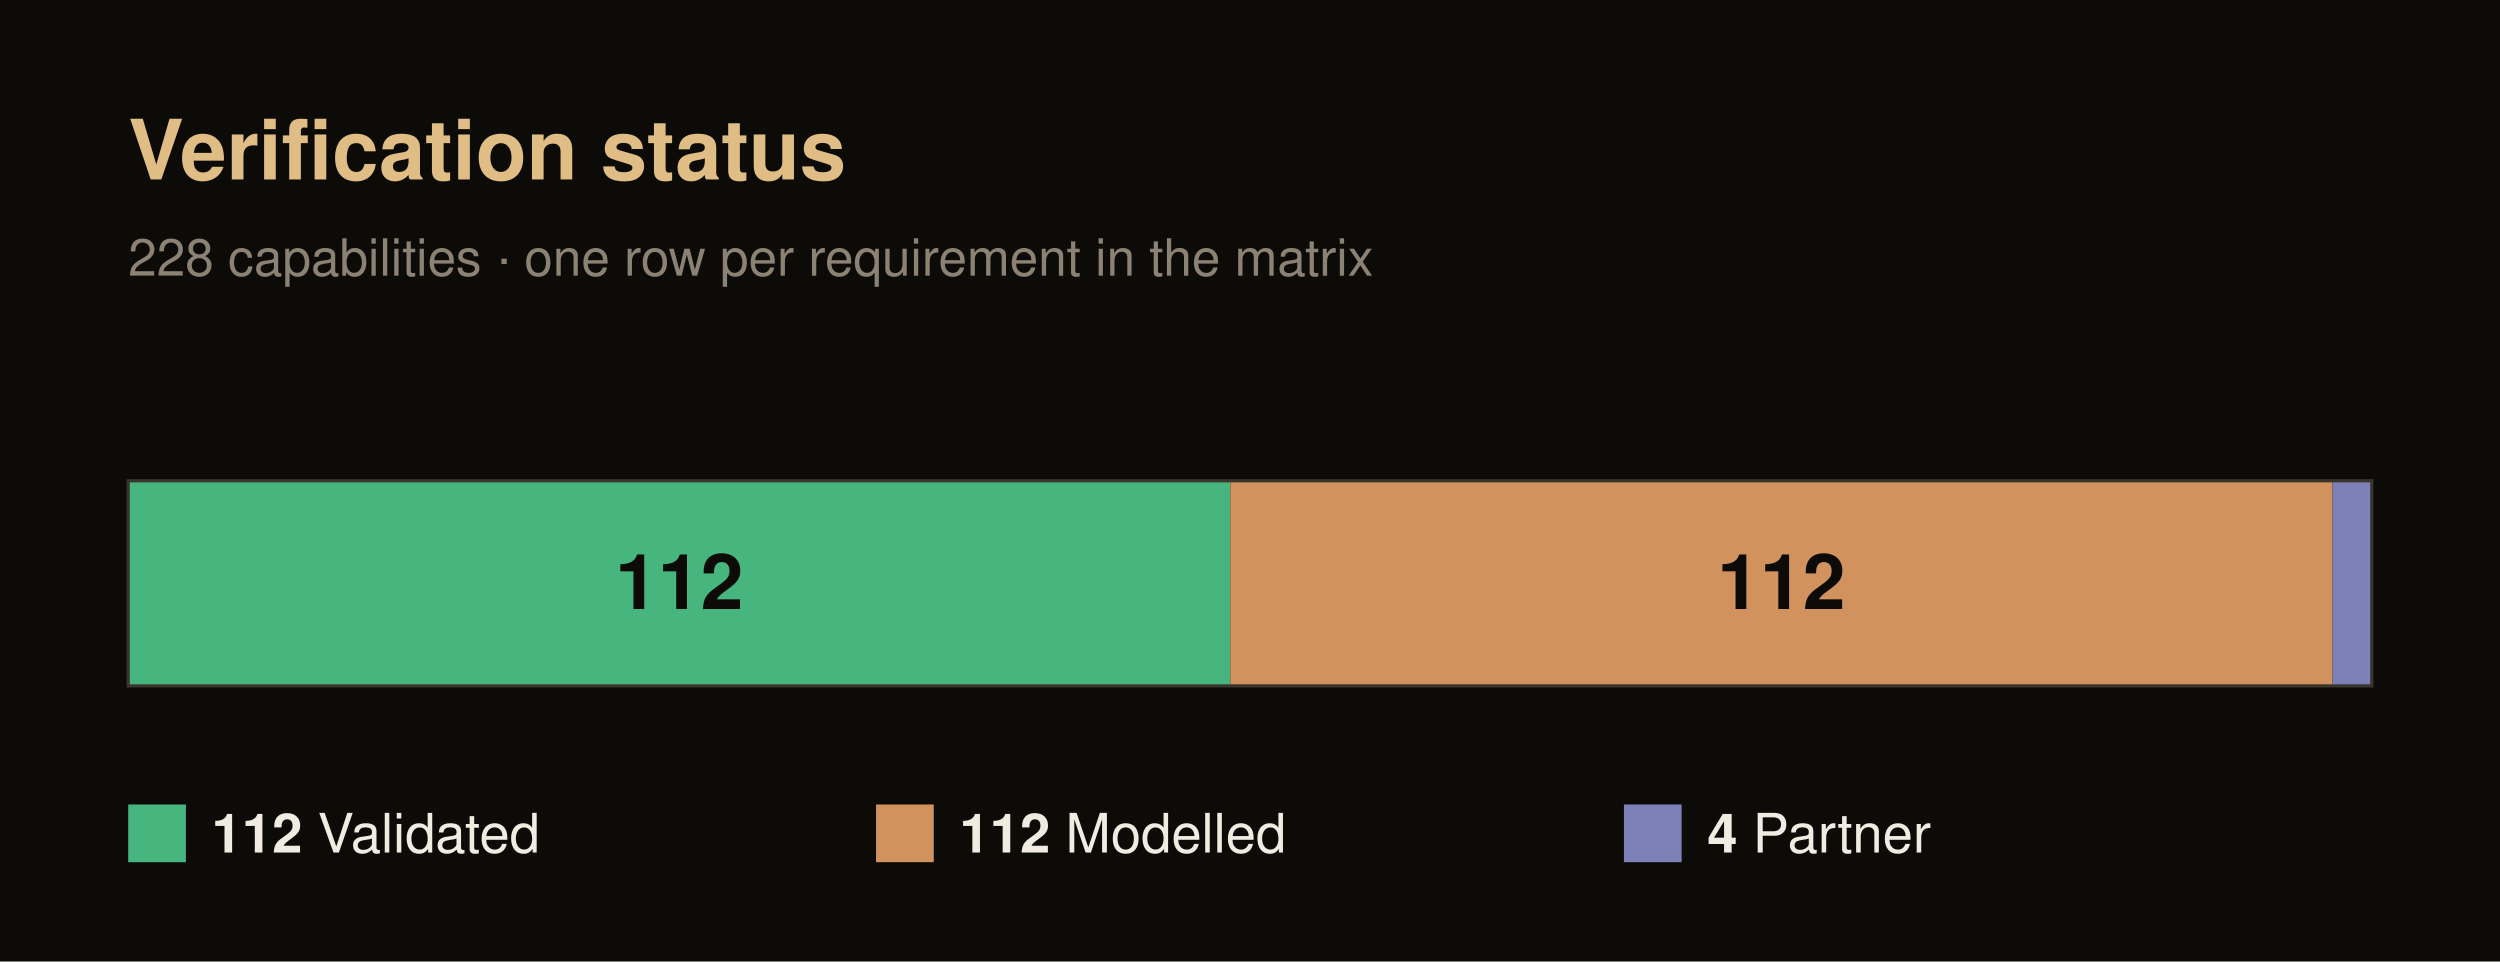
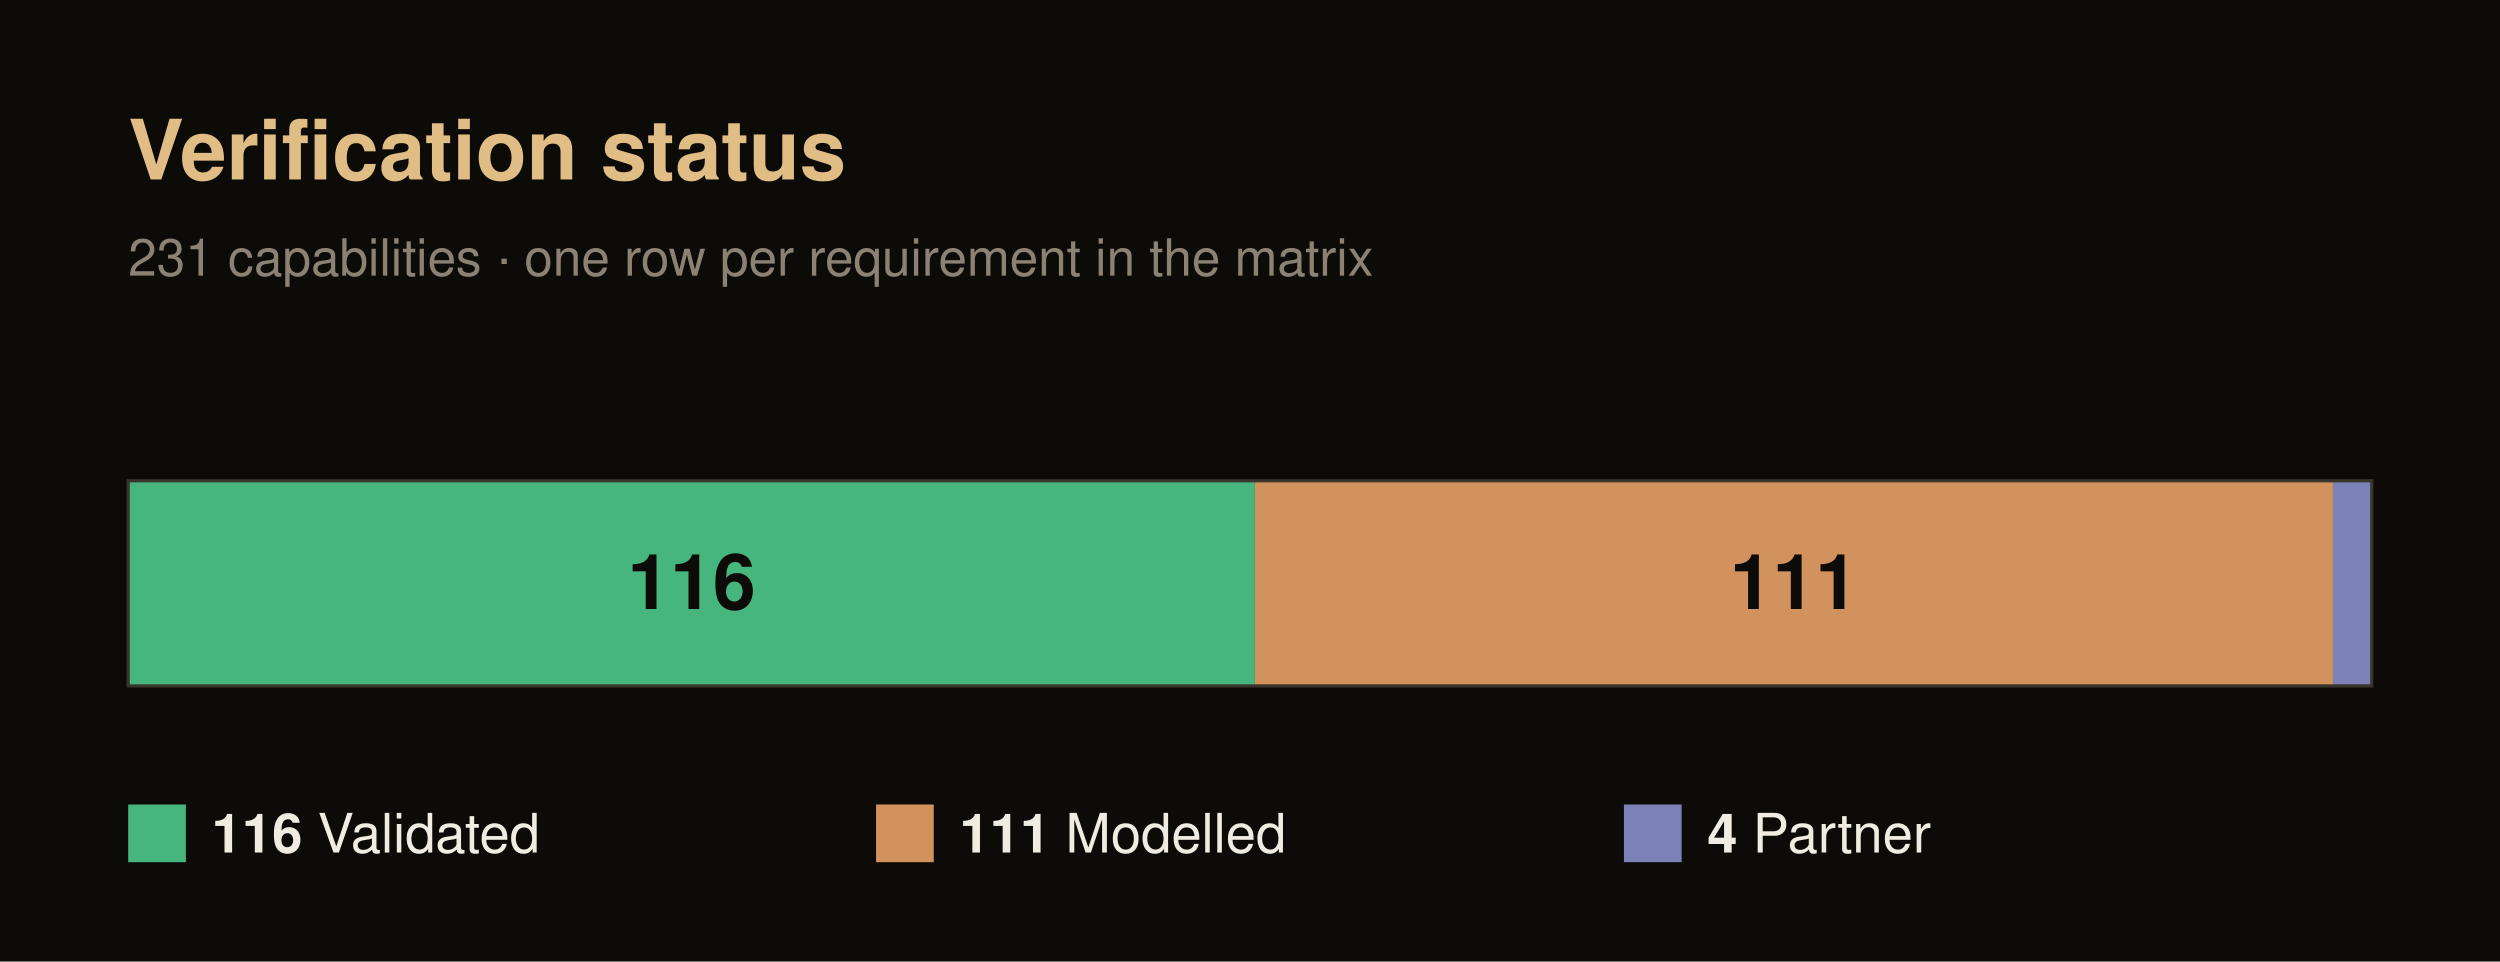
<svg xmlns="http://www.w3.org/2000/svg" width="780" height="300" viewBox="0 0 780 300" font-family="Helvetica, Arial, sans-serif">
  <rect x="0" y="0" width="780" height="300" fill="#0c0b08" />
  <text x="40" y="56" font-size="26" font-weight="700" fill="#e0bd84">Verification status</text>
-   <text x="40" y="86" font-size="16" fill="#8c8273">228 capabilities · one row per requirement in the matrix</text>
-   <rect x="40" y="150" width="343.86" height="64" fill="#46b67e" />
-   <text x="211.93" y="190" font-size="24" font-weight="700" fill="#0c0b08" text-anchor="middle">112</text>
-   <rect x="383.86" y="150" width="343.86" height="64" fill="#d2925e" />
-   <text x="555.79" y="190" font-size="24" font-weight="700" fill="#0c0b08" text-anchor="middle">112</text>
-   <rect x="727.72" y="150" width="12.28" height="64" fill="#7c81b8" />
+   <text x="40" y="86" font-size="16" fill="#8c8273">231 capabilities · one row per requirement in the matrix</text>
+   <rect x="40" y="150" width="351.52" height="64" fill="#46b67e" />
+   <text x="215.76" y="190" font-size="24" font-weight="700" fill="#0c0b08" text-anchor="middle">116</text>
+   <rect x="391.52" y="150" width="336.36" height="64" fill="#d2925e" />
+   <text x="559.7" y="190" font-size="24" font-weight="700" fill="#0c0b08" text-anchor="middle">111</text>
+   <rect x="727.88" y="150" width="12.12" height="64" fill="#7c81b8" />
  <rect x="40" y="150" width="700" height="64" fill="none" stroke="#3a352b" stroke-width="1" />
  <rect x="40" y="251" width="18" height="18" fill="#46b67e" />
  <text x="66" y="266" font-size="17" fill="#f1ece2">
-     <tspan font-weight="700">112</tspan> Validated</text>
+     <tspan font-weight="700">116</tspan> Validated</text>
  <rect x="273.33" y="251" width="18" height="18" fill="#d2925e" />
  <text x="299.33" y="266" font-size="17" fill="#f1ece2">
-     <tspan font-weight="700">112</tspan> Modelled</text>
+     <tspan font-weight="700">111</tspan> Modelled</text>
  <rect x="506.67" y="251" width="18" height="18" fill="#7c81b8" />
  <text x="532.67" y="266" font-size="17" fill="#f1ece2">
    <tspan font-weight="700">4</tspan> Partner</text>
</svg>
